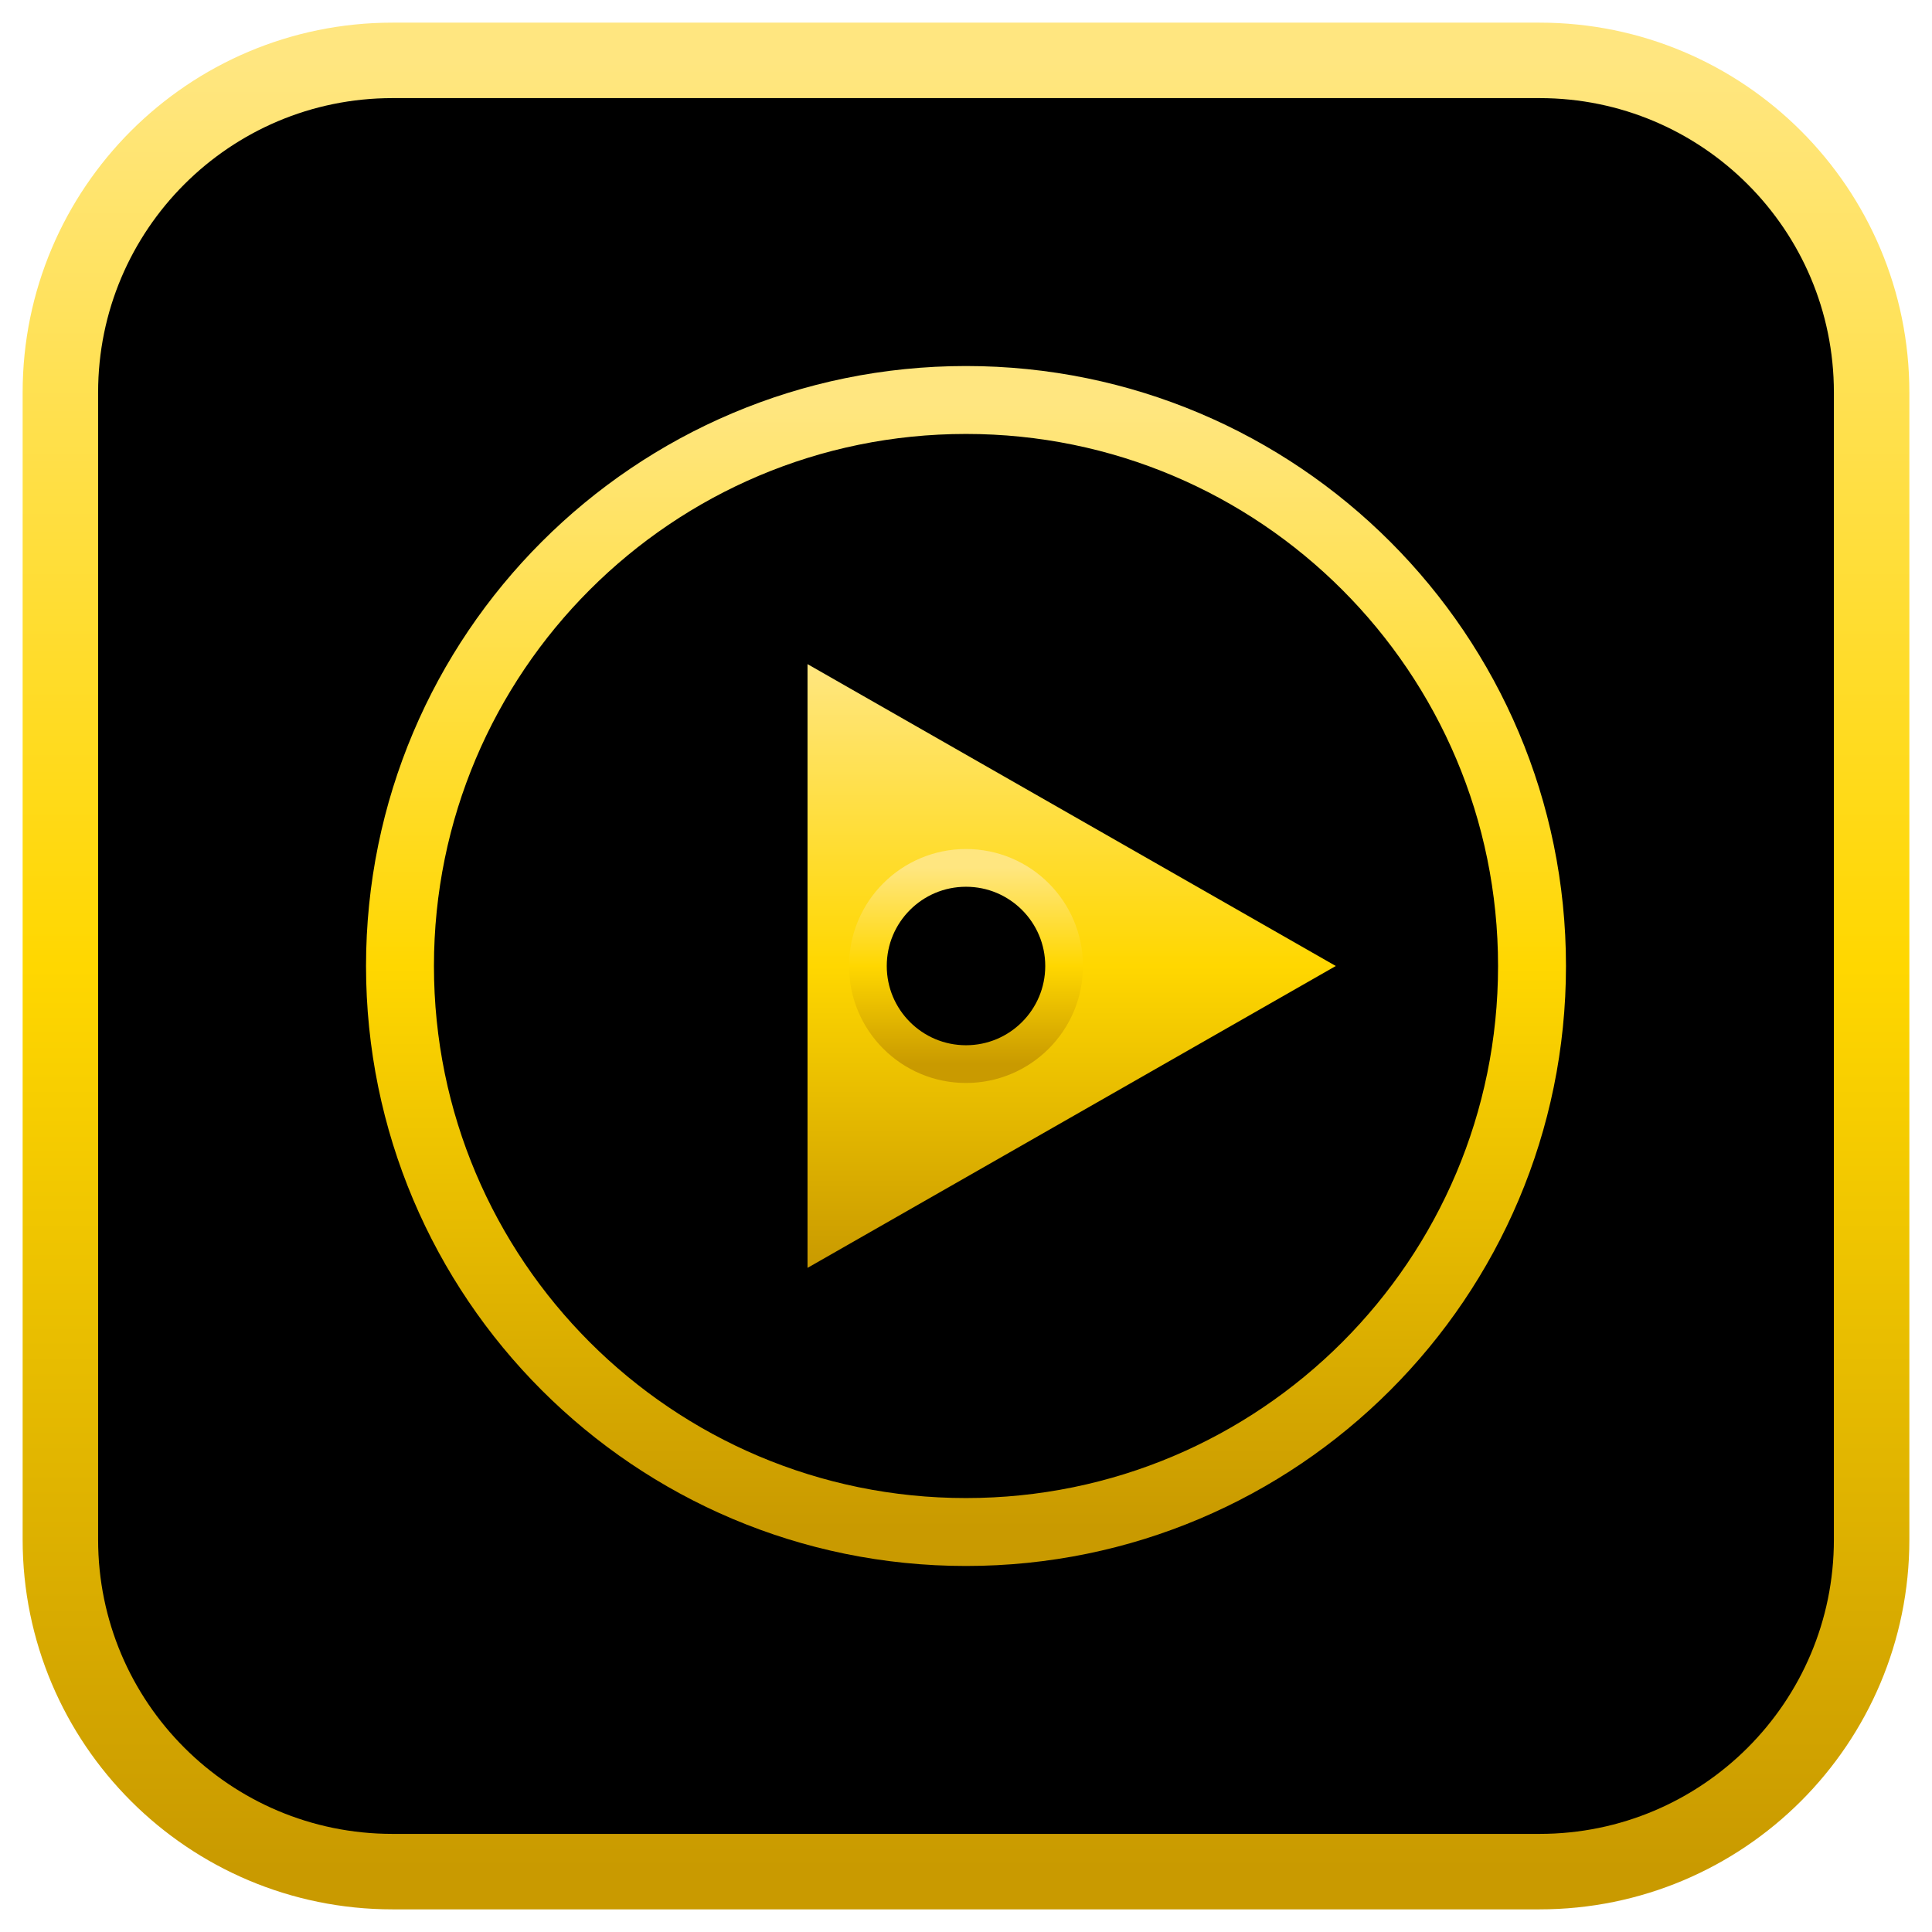
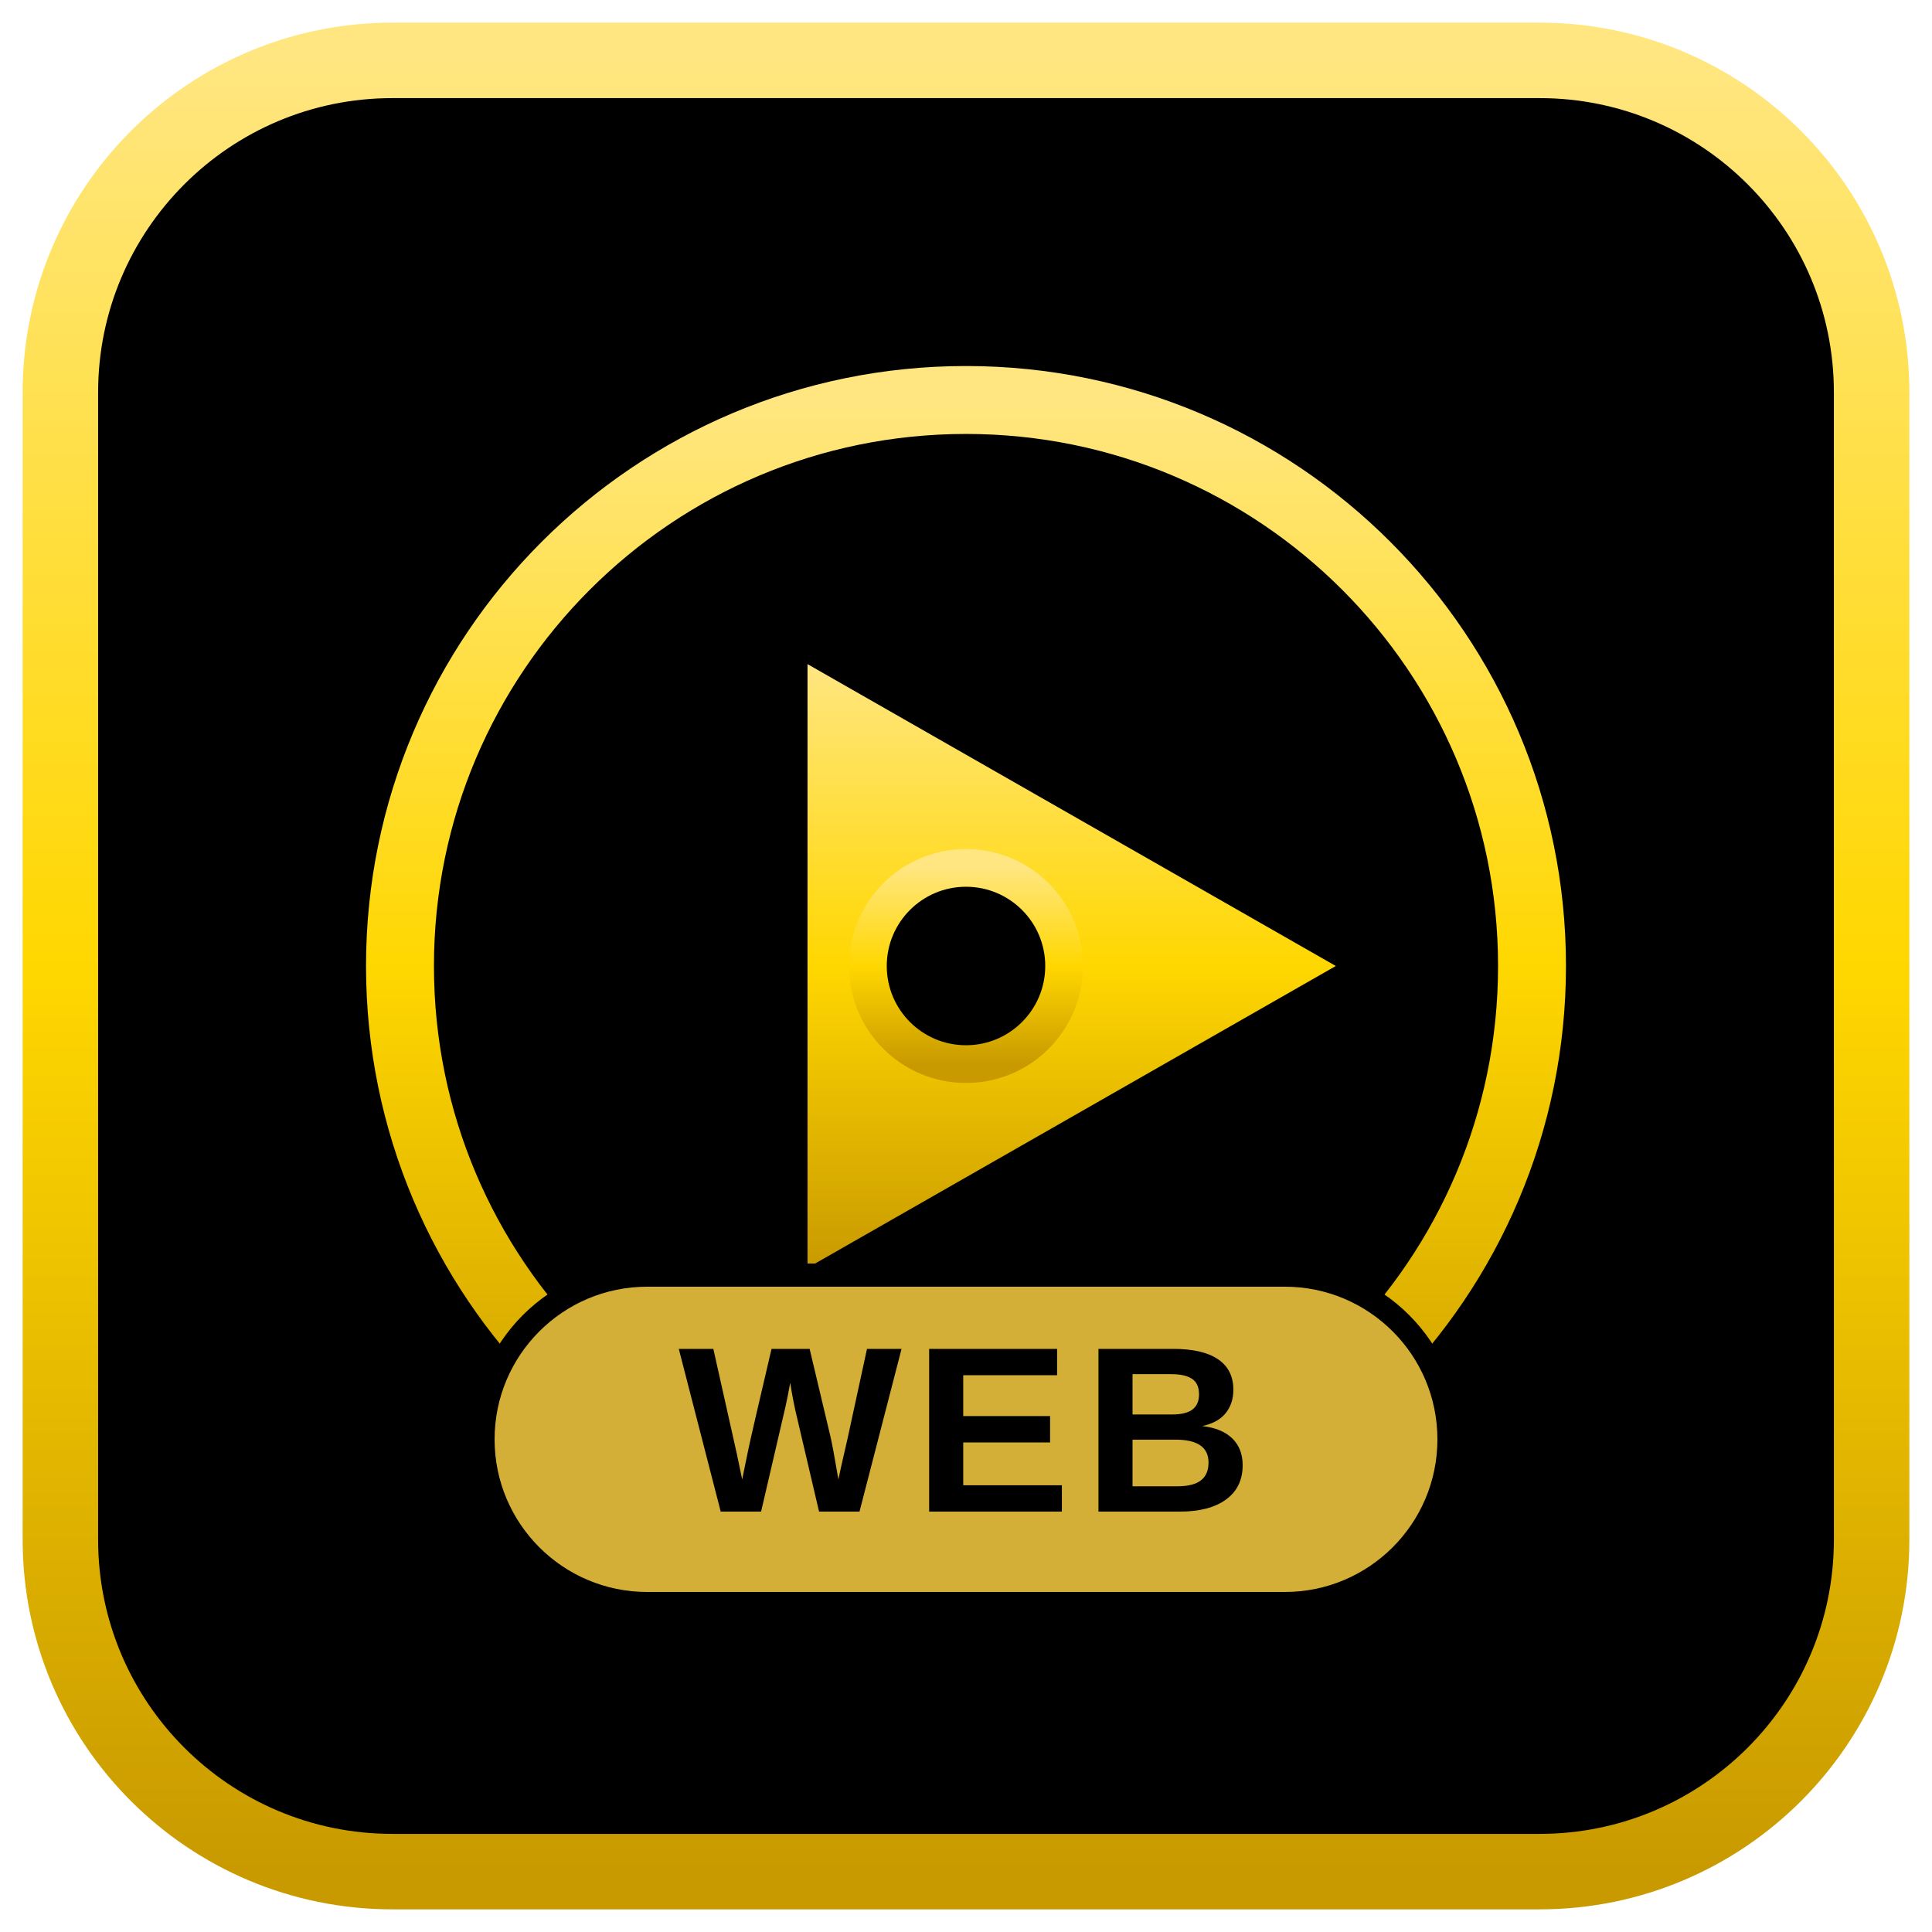
<svg xmlns="http://www.w3.org/2000/svg" viewBox="0 0 512 512">
  <defs>
    <linearGradient id="g" x1="0" y1="0" x2="0" y2="1">
      <stop offset="0" stop-color="#FFE680" />
      <stop offset="0.5" stop-color="#FFD700" />
      <stop offset="1" stop-color="#C99A00" />
    </linearGradient>
  </defs>
  <rect x="16" y="16" width="480" height="480" rx="88" fill="#000000" />
  <rect x="16" y="16" width="480" height="480" rx="88" fill="none" stroke="url(#g)" stroke-width="20" />
  <circle cx="256" cy="256" r="150" fill="none" stroke="url(#g)" stroke-width="18" />
  <path d="M214 176 L214 336 L354 256 Z" fill="url(#g)" />
  <circle cx="256" cy="256" r="26" fill="#000000" stroke="url(#g)" stroke-width="10" />
+   <g id="web-badge">
+     <rect x="128.00" y="337.92" width="256.00" height="87.04" rx="43.52" fill="#D4AF37" stroke="#000" stroke-width="6.14" />
+     <text x="256.00" y="400.59" text-anchor="middle" font-family="Arial,Helvetica,sans-serif" font-weight="900" font-size="62.67" fill="#000" letter-spacing="3.07">WEB</text>
+   </g>
</svg>
